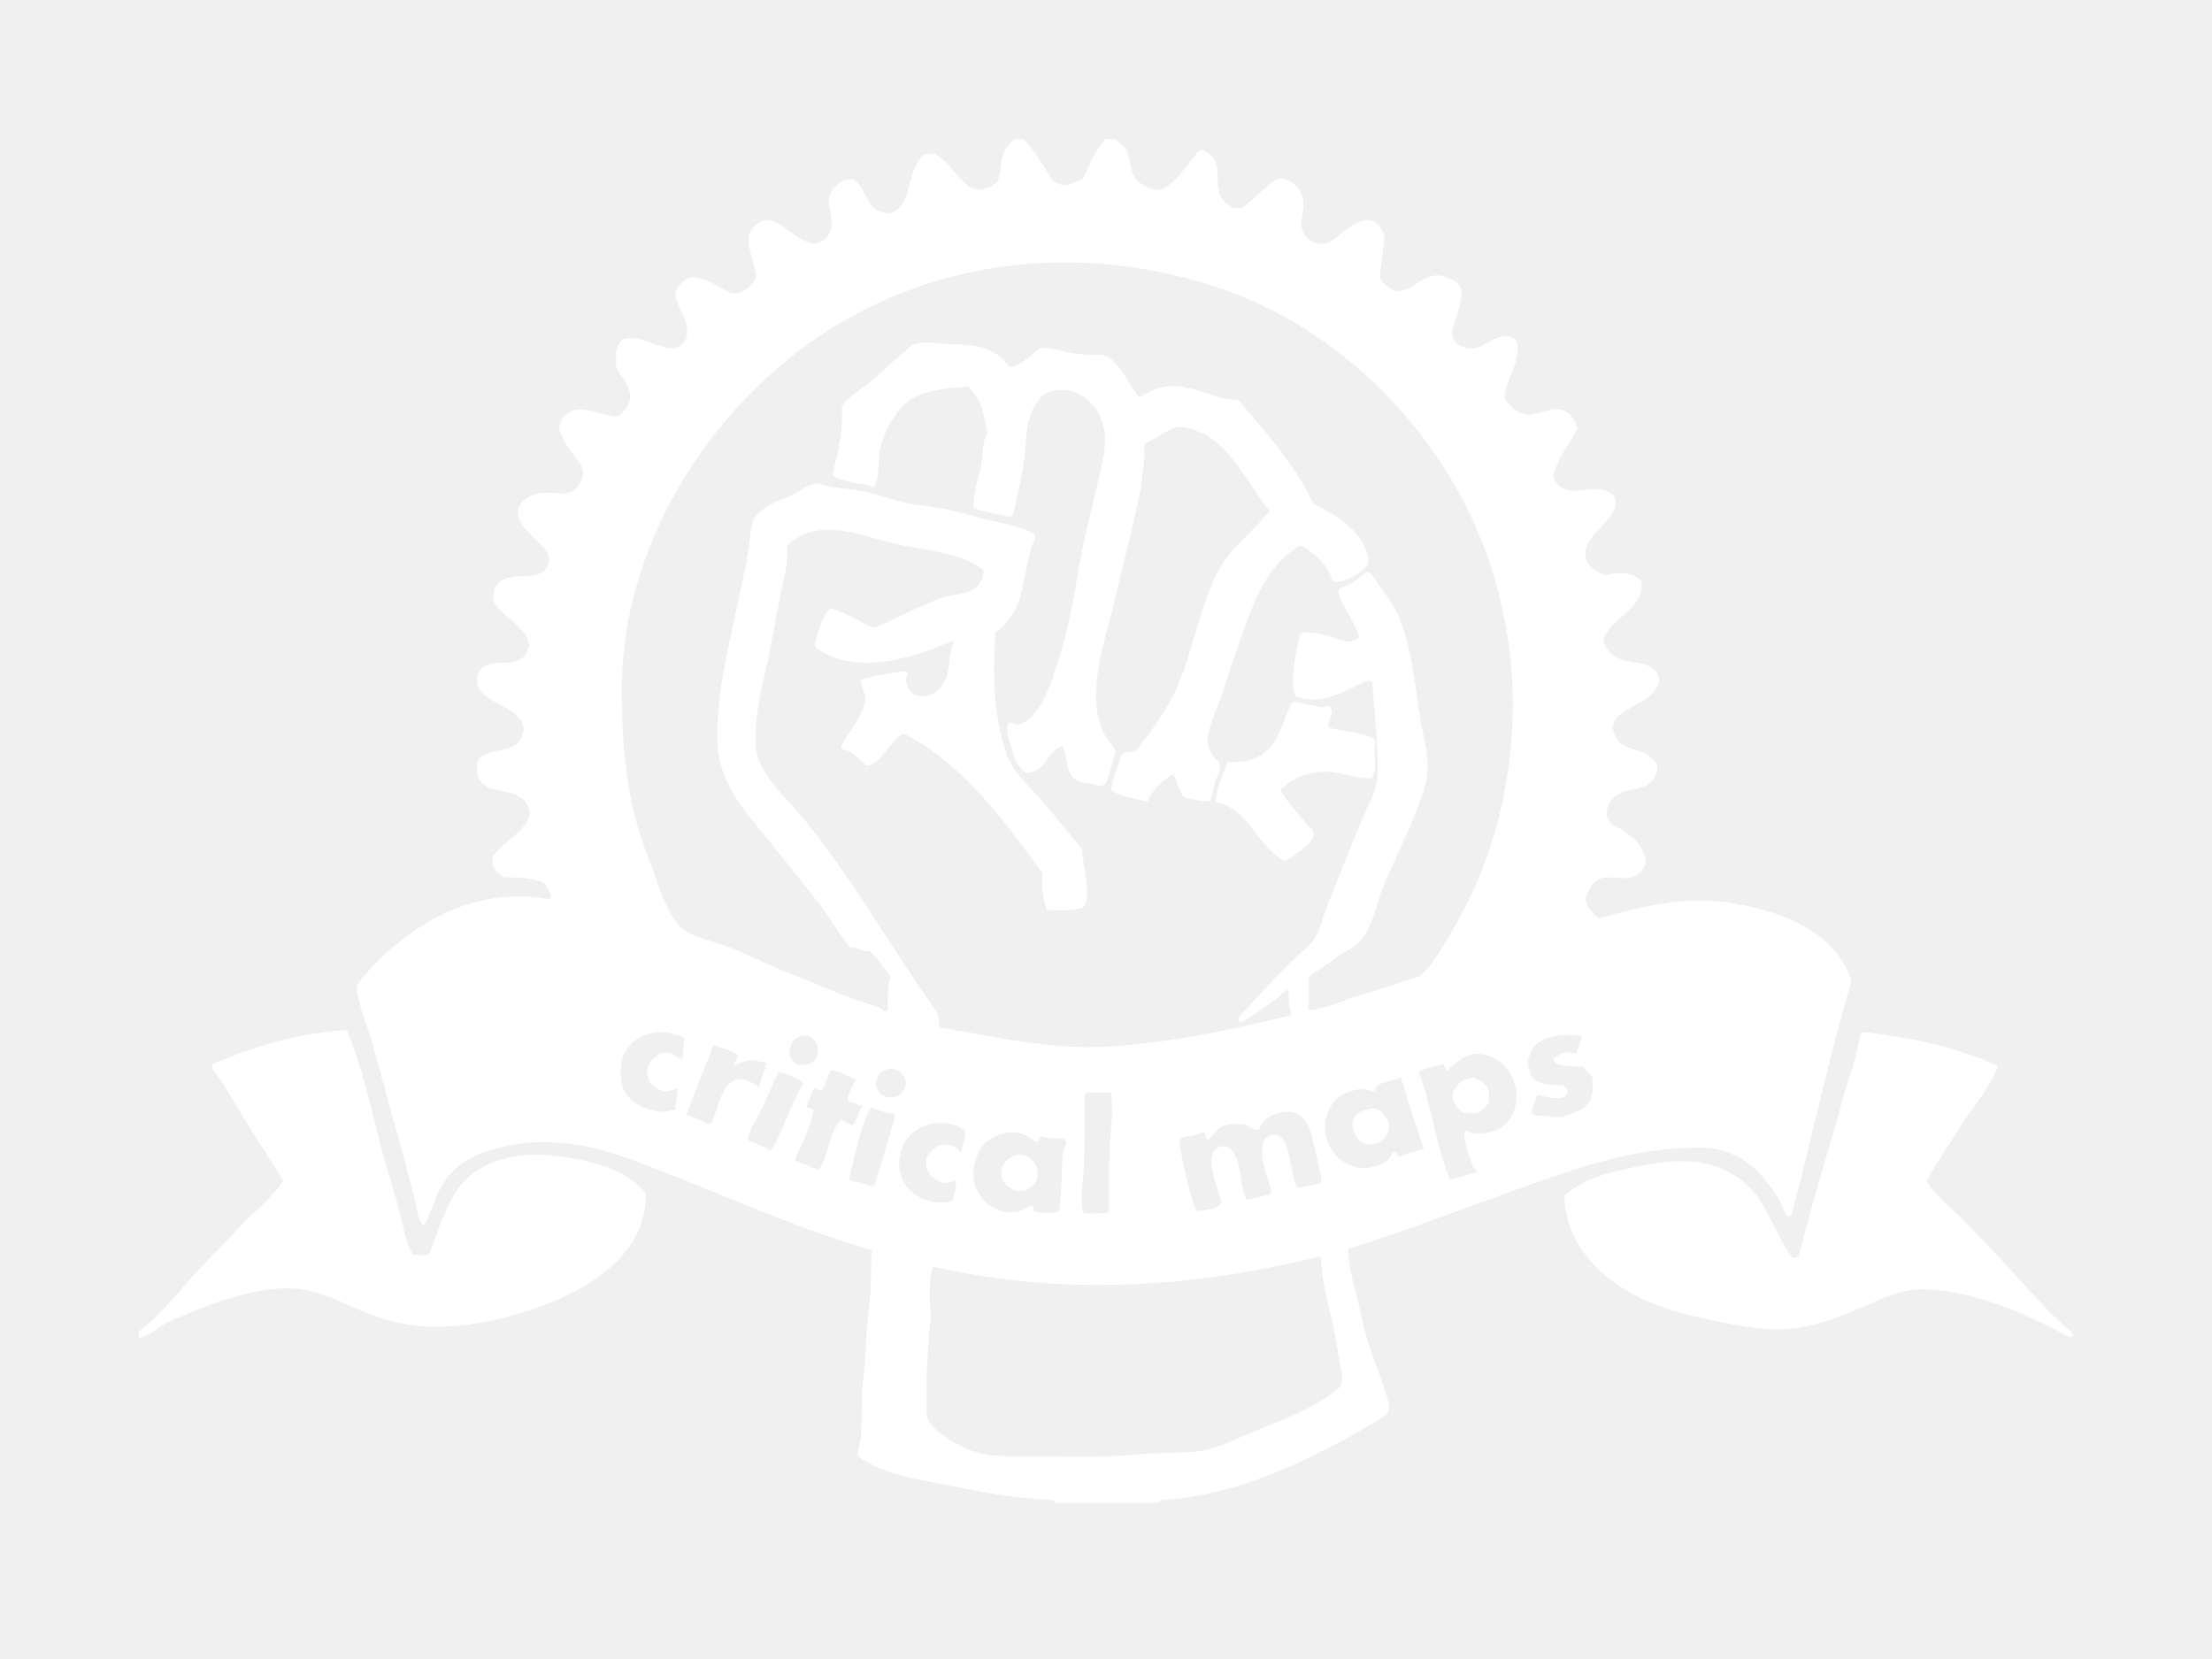
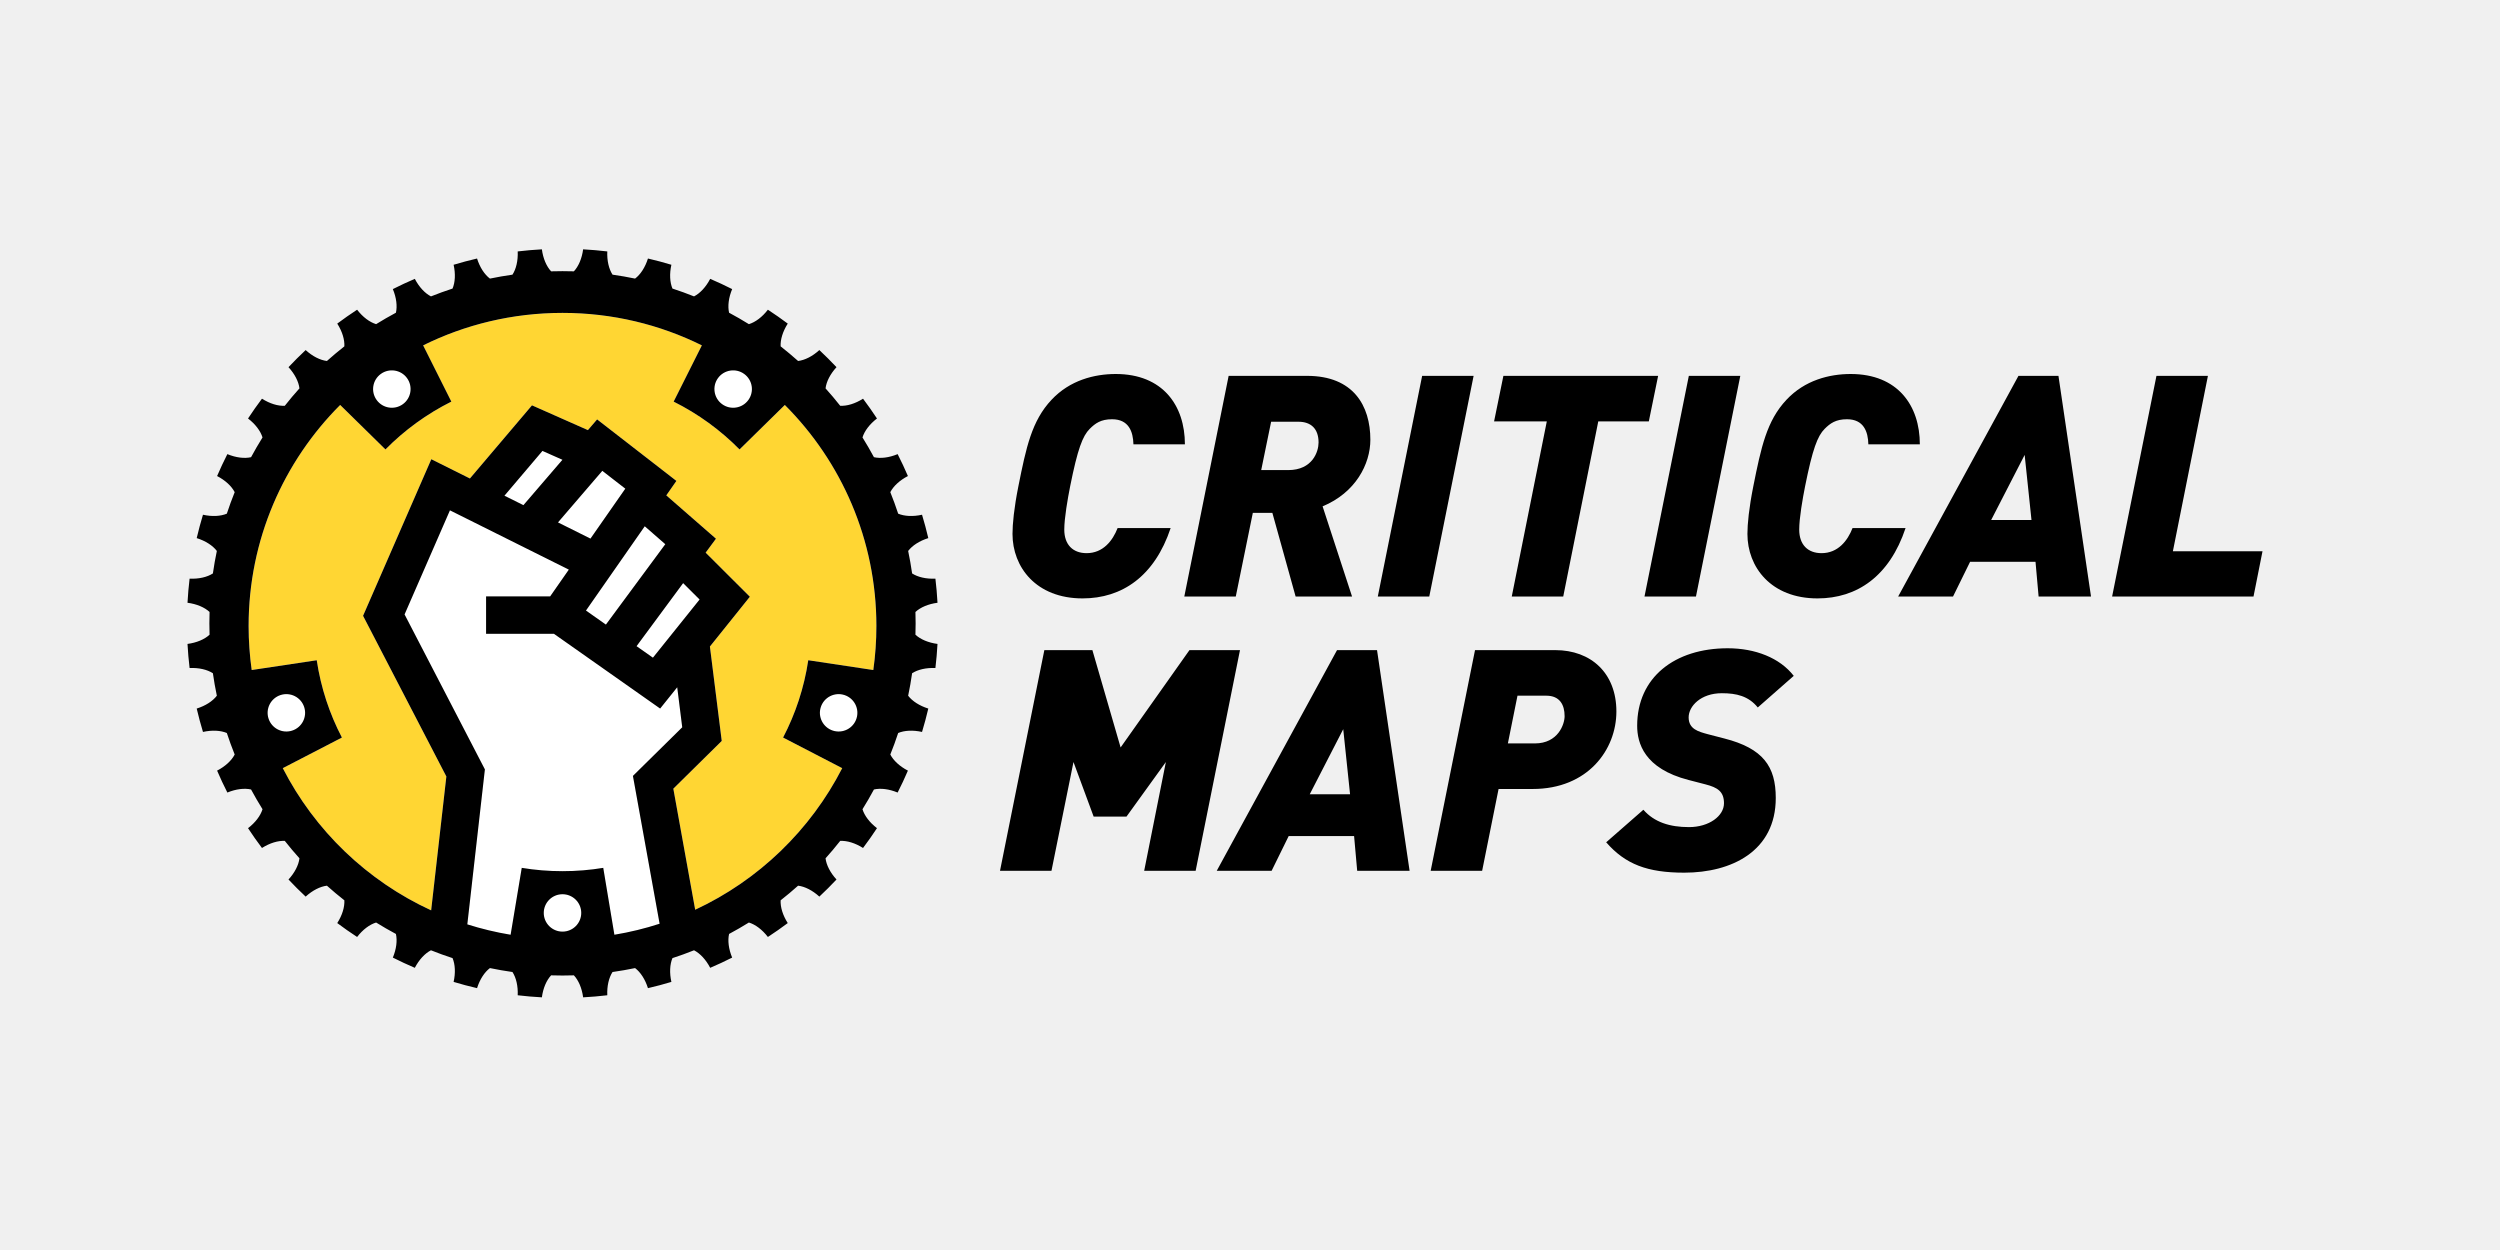
- <svg xmlns="http://www.w3.org/2000/svg" version="1.1" id="Ebene_1" x="0px" y="0px" viewBox="0 0 800 600" enable-background="new 0 0 800 600" xml:space="preserve">
-   <g>
-     <path fill="#FFFFFF" d="M198.5,325.2c0.4-0.1,0.7-0.3,0.9-0.7c-0.8-2.1-1.5-5.1-4-5.8c-4.1-1.2-8.7-1.4-12.9-1.4   c-2.1-0.9-3.3-2.3-4.3-4.3c0-1,0-2.1,0-3.3c3.7-5.7,18.5-12.2,11.5-20.1c-2.9-3.3-8.7-3.2-12.5-4.6c-2.4-0.9-4.9-3.5-4.7-6.3   c0-0.6,0-1.2,0-1.7c-0.8-6.4,12.6-4.5,15.3-8.8c1.6-2.5,2.3-5.6,0.3-8.1c-4-5.1-11.7-5.8-15.1-11.5c-0.7-1.3-0.6-3.9,0-5.2   c2.9-5.8,10.4-2.1,15.1-4.9c1.2-0.7,2.2-1.6,2.6-3.1c0.2-0.7,0.5-1.4,0.7-2.1c-1.2-6.7-7.8-9-11.6-13.8c-3.2-4.2-0.7-9.4,4.3-10.6   c3.7-0.9,7.6,0,11.1-1.4c0.9-0.4,1.8-1.3,2.4-2.2c1.6-2.5,1.1-4.8-0.7-6.9c-3.4-3.9-13.9-11.3-7.7-17.1c4-3.8,8.5-3.2,13.8-2.8   c3.3,0.2,5.4-1.4,6.9-4.1c1.7-3,1-5.2-0.8-7.6c-2.9-3.9-5.5-7.2-7-11.8c0.1-0.6,0.3-1.2,0.5-1.8c0.8-3.1,3.5-5,6.8-5.1   c4.8-0.1,9.1,2.5,14,2.5c0.9-0.8,1.9-1.5,2.7-2.5c1.2-1.5,2-3.2,1.8-5.1c-0.2-3.5-3.5-7.3-5.1-10.2c0-1.2,0.1-2.6,0-4   c-0.2-2.6,0.8-4.5,2.4-6.1c6.2-1.6,10.8,2.3,16.7,3.2c2.6,0.4,5.5-0.8,6.4-4c1.3-5.2-2.7-9.6-4-14.4c-0.2-0.9,0-2.1,0.4-2.8   c1.4-2.6,4.3-5.1,7.8-4.2c3.8,0.9,7.3,3.2,10.7,4.9c2.2,1.2,4.8,0.7,6.8-0.8c1.4-1.1,2.3-2.5,3.4-3.9c0-5.1-3.2-10.4-2.5-15.3   c0.4-2.4,1.9-3.8,3.7-5c7.6-5.1,17.5,15.2,25,4.5c2.5-3.5,0.3-8.1,0.2-11.8c0-3.2,1.4-5.3,4-7c1.5-1,3.1-1.6,5-1.1   c3.8,2.6,4.2,7.5,7.5,10.4c1.4,1.3,2.9,1.4,4.8,1.8c3.9-0.7,5.7-3.5,6.9-7c1.4-4.3,2.4-12.4,6.9-14.6c0.9,0,2.1,0,3.2,0   c8.6,5,11.5,18.8,22.7,10.2c1.5-4,0.8-8.9,3.2-12.5c0.7-1.1,2-2.1,3-3c0.8,0,1.9,0,3.2,0c4.2,4.4,6.8,8.9,9.8,14.1   c1.2,2.1,4.8,3.2,7.3,2.2c1.4-0.6,2.8-1.3,4.2-1.9c2.7-5.1,4.3-10.2,8.4-14.4c1.2,0,2.1,0,3.4,0c0.8,0.7,1.8,1.5,2.8,2.4   c3.2,2.9,1.9,7.9,4.2,11.3c0.6,0.9,1.3,1.8,2.3,2.4c1.7,1.2,3.5,1.9,5.6,2.3c6.9-0.4,11.4-10.7,16.2-14.6c2.1,0.7,3.6,1.7,4.7,3.5   c1.9,3.3,1,6.2,1.4,9.8c0.5,4,2.1,5.5,5.2,7.8c1,0,2.1,0,3.3,0c4.2-2.6,7.5-6.6,11.4-9.6s8.8,1.2,10.4,4.7c1.3,2.7,0.3,6.4-0.1,9.2   c-0.3,2.2,0.2,4.2,1.4,5.9c0.7,0.9,1.9,1.5,2.9,2.3c0.2,0,0.7,0,1,0.2c2.5,0.9,4.5,0,6.4-1.4c2.4-1.8,4.8-3.8,7.4-5.4   c2-1.2,4.2-2.1,6.8-1.1c2,0.7,3,3,4.1,4.7c0,5.5-1.6,10.4-1.5,15.9c1.5,3,5.4,5.7,8.9,4.3c2.6-1,4.7-2.9,7.2-4.1   c2-0.9,4.2-1.6,6.5-0.9c1.4,0.4,2.6,1,3.8,1.5c7.1,2.7-0.9,15.3-0.3,19.9c0.4,3.4,4.5,5,7.6,4.7c2.9-0.3,5.5-2.7,8.2-3.7   c1.7-0.6,3.4-1,5.3-0.4c1.4,0.5,2.3,1.3,2.4,2.6c0.7,7.4-4.2,12.5-4.7,19.5c1.7,2.3,2.9,3.9,5.5,5.2c5.5,2.8,11.2-3.4,16.6-0.4   c1.6,0.9,2.8,2.2,3.6,3.9c0.3,0.7,0.5,1.4,0.7,2.2c-2.9,5.9-7.5,11-8.8,17.5c4.6,10.2,14,0.9,21.3,6.3c1.4,1,1.5,2.8,1.2,4.3   c-1.4,6.2-11.8,11.4-10.8,18c0.2,1.3,0.6,2.4,1.5,3.4c1.4,1.6,3.3,2.5,5.3,3.6c1.5-0.2,3.3-0.6,4.9-0.7c2.2-0.2,5.1-0.1,8.5,2.6   c0.2,2.7,0.1,5.1-1.7,7.6c-3.7,5-9.3,7.6-12,13.5c0.3,2.6,1.7,4.5,3.6,6c4.6,3.7,11.1,1.2,15.4,5.9c0.5,0.6,0.8,1.4,1.1,2.2   c0.9,2.9-3.7,7.2-5.8,8.4c-2.9,1.7-6.2,3.2-8.8,5.4c-1,0.8-1.6,2.4-2.1,3.5c-0.1,1.8,0.6,3.3,1.4,4.8c1.9,3.6,8.1,3.6,11.2,5.8   c1.1,0.8,2.1,1.8,3,2.8c0.8,1,0.5,2.2,0.2,3.4c-0.9,3.7-3.7,5.3-7.1,6c-2,0.4-4,0.7-5.9,1.6c-2.3,1-3.7,2.7-4.6,5   c-0.7,1.7-0.8,3.4,0.4,4.9c0.3,0.4,0.5,0.8,0.7,1.3c4.1,1.8,10,5.8,11.7,10.1c0.7,1.6,1.3,3.4,0.4,5.2c-2.6,5.5-7.8,4.2-12.9,4   c-2.7-0.1-4.8,0.9-6.2,3.1c-0.8,1.3-1.4,2.7-2,4c-1.1,2.4,3.1,6.5,4.7,7.8c16.2-4.8,32.5-8.4,49.3-5.4c15.6,2.8,33.7,9,40.8,24.7   c0.6,1.3,1.4,2.8,0.9,4.5c-8.1,27.1-13.8,55-21.1,82.3c-0.2,0.8-0.5,1.6-1.6,1.8c-1.5-1.6-2.3-4.9-3.6-7c-2.2-3.5-4.7-6.8-7.6-9.7   c-5.5-5.3-12.2-8.2-19.8-8.3c-15.7-0.2-31.1,3-45.9,7.8c-27.6,9-54.4,20.1-82.1,28.8c0,8.2,3.5,17.5,5.1,25.6   c2.1,10.5,6.7,19.7,9.5,29.9c0.7,2.6-0.3,4.4-2.7,5.8c-23.7,14.2-51,27.8-79.1,29.5c-0.6,0-1,0.5-1.5,1c-12.4,0-24.7,0-37.2,0   c-0.5-0.9-1.4-1-2.4-1.1c-12.2-0.5-24.4-2.8-36.4-5.2c-9.5-1.9-23.1-4-31.2-9.6c-1.6-1.1-1.8-1.8-1.3-3.2c1.8-6,1-13.6,1.3-19.8   c0.3-5.6,1.3-11.2,1.4-16.9c0.1-5.9,0.9-11.6,1.5-17.3c0.7-6.1,0.1-12.2,0.8-18.2c-30.1-8.7-58.2-22.3-87.6-33   c-14.2-5.1-28.1-7.9-43.2-5c-7.1,1.4-14.5,3.6-19.9,8.5c-6.4,5.8-7.6,13.1-11.2,20.4c-2.5-0.9-2.8-6.6-3.3-8.6c-1-3.8-2-7.6-3-11.5   c-2.1-8.2-4.5-16.3-6.7-24.4c-2-7.7-4.3-15.3-6.3-23c-0.8-3.2-6.9-17.5-4.6-20.2C146.3,335.1,170.7,320.1,198.5,325.2   C198.4,325.3,197.2,325,198.5,325.2z M493.6,207.2c1.2-0.3,2.1-0.1,2.8,1c3.6,5.6,7.7,9.8,10.1,16.4c2.5,6.6,3.9,13.5,5,20.5   c1,6.6,1.7,13.3,3.1,19.9c1.4,6.9,2.7,13,0.6,19.9c-3.6,11.8-9.7,23.4-14.5,34.7c-2.6,6-4.2,15.1-8.2,20.1c-2.1,2.6-5.6,4.2-8.3,6   c-3.7,2.5-7.3,5.1-10.9,7.6c-0.1,4,0.2,8-0.2,12.1c6.8-0.6,14.1-4.2,20.7-6.1s13.1-4.1,19.6-6.2c4.4-3.4,7.5-9.4,10.4-14.1   c3.2-5.1,5.9-10.4,8.5-15.9c5.6-11.7,9.3-23.9,11.8-36.6c4.8-24.6,3.9-49.8-2.6-74c-13.2-49.3-52.7-92.7-101.6-108.7   c-45.1-14.8-94.1-11.5-135.5,12.7c-45.2,26.5-79,78.1-79.5,131.2c-0.1,15.4,0.7,30.4,4.2,45.5c1.6,7,4,13.8,6.6,20.4   c2.5,6.4,5.3,16.8,10.4,21.6c4.1,3.8,12.2,5.3,17.4,7.3c6.2,2.3,12,5.4,18.1,7.9c6,2.5,12.1,4.8,18.1,7.4c3.4,1.4,6.9,2.7,10.4,4   c2.8,1,8,1.9,10,4.2c0.9-0.3,1.1-0.9,1-1.5c-0.2-3.6,0-7.8,0.9-11.3c-1.1-1.7-5.9-8.3-7.6-9.3c-2.4,0.7-4.2-1.6-6.9-1.2   c-4.5-5.6-8-11.9-12.5-17.5c-5.2-6.5-10.3-13-15.5-19.4c-10-12.3-20.2-22.8-20.1-39.4c0-13.1,2.5-25.7,5.3-38.5   c1.6-7.3,3.2-14.6,4.7-21.9c0.7-3.1,1.1-6.2,1.6-9.4c0.4-2.8,0.5-7.7,2.2-9.8c3.1-3.8,7.6-5.4,11.9-7.1c2.6-1.1,8.8-5.8,11.2-4.8   c5.1,2,12,1.7,17.4,3.1c6.6,1.7,12.7,4.1,19.5,4.8c7.8,0.8,15.6,2.9,23.1,5c2.8,0.7,19.5,3.6,18,7c-5.4,12.4-2.1,25.2-14.3,33.9   c-1.1,15.2-0.8,29.6,4.1,44.2c2.1,6.3,8,11.2,12.4,16.3c5,5.8,9.7,11.8,14.8,17.7c-0.2,3.7,4.1,19.4,0.1,21.5   c-4.3,0.9-8.5,1-12.8,0.6c-1.6-4.4-1.9-9-1.6-13.3c-14.2-19.2-27.6-38.1-49-49.9c-4.2-2.3-8.7,11.3-14.6,11c-2-1.6-5.6-5.8-8.5-5.6   c-0.7-1.1-0.8-1.2-0.4-1.9c2.1-4.1,5.4-7.7,7.2-11.9c0.9-2,1.6-4.1,1-6.3c-0.5-1.8-1.1-3.4-1.4-5.2c4.9-1.8,9.9-2.1,15-3.1   c0.7-0.1,1.4-0.1,1.8,0.4c0.6,1.3-0.6,1.8-0.7,2.7c0.2,0.7,0.6,1.3,0.7,2c1.1,4.4,7.1,4.9,10.3,2.4c6.4-5.2,3.7-11.8,6.6-18.4   c-3.4,0.7-6.5,2.5-9.8,3.6c-4.3,1.5-9,2.7-13.5,3.5c-9.5,1.6-18.6,0.8-26.7-4.7c0-0.3-0.3-0.7-0.2-1.1c0.3-3,3-12.3,6-13.2   c2.9,1,5.8,2.4,8.6,3.7c1.7,0.8,5.6,3.9,7.6,3c5.9-2.4,11.5-5.4,17.3-7.9c2.5-1.1,4.9-2.3,7.6-3c3.2-0.9,6.9-0.7,9.7-2.5   c1-0.6,2.1-1.3,2.6-2.2c0.9-1.4,1.5-2.9,1.5-4.9c-7.1-6-20.6-7.3-29.5-9c-11.4-2.2-26.8-9.7-37.8-2.7c-1.5,0.9-3,1.9-3.9,3.6   c0.8,5.1-1.1,11.5-2.1,16.5c-1.2,6.2-2.4,12.4-3.6,18.6c-2.2,12.1-6.1,23.8-5.5,36.2c0.5,9.2,8.5,16.6,14.2,23.1   c6.5,7.3,12.2,15.2,17.8,23.2c11.4,16.4,21.6,33.6,33.2,49.9c1.4,2.1,0.9,3.7,1.2,6c20.6,3.3,40.7,8.3,61.8,6.9   c22.2-1.6,43.6-5.9,65.3-11.3c0.2-0.7,0-1.4-0.4-2c-0.1-1.8-0.3-3.7-0.3-5.5c0-0.7,0.1-1.4-0.8-1.8c-4.2,4.5-10.4,7.7-15.3,11.4   c-0.5,0.4-1,0.7-1.6,0.3c-0.7-0.3-0.7-0.9-0.5-1.5c8-8.7,15.5-17.4,24.5-25.2c4.2-3.6,5.1-8.2,6.9-13.3c2.1-6,4.7-11.8,7-17.7   c2.1-5.4,4.3-10.8,6.6-16.1c2.1-5,5.2-10.4,5.3-15.9c0.3-11.1-1.1-22.2-1.9-33.2c-0.7-0.3-1.1-0.5-1.5-0.7   c-6.6,2.8-13.2,7.4-20.7,7c-1.9-0.1-3.8-0.3-5.5-1.2c-2.5-5.5,0.5-16.3,1.3-22.2c0.6-0.3,1.2-0.8,1.7-0.9c4.1,0,7,0.7,10.8,2   c2.8,0.9,6.8,2.7,9.1-0.3c-1.4-5.3-5-9.6-7-14.5c-0.4-1-0.6-1.9-0.2-3C488.1,211.6,491.1,209.7,493.6,207.2   C494.8,206.9,491.1,209.7,493.6,207.2z M336.6,476.8l-0.1,0.1c-1.1,11.3-1.7,23.4-1.4,34.7c0.1,4.5,8.6,9.3,11.9,11.1   c6.6,3.7,13.2,4,20.5,4c14.6-0.1,29.7,0.7,44.2-0.7c6.5-0.6,13.2-0.5,19.8-0.9c6.6-0.5,11.8-3,17.8-5.6c11.7-5.1,25.1-9.2,35-17.6   c0.8-0.7,1.1-3.1,1.2-3.8c-1.4-7.1-2.2-14.3-4-21.5s-3.3-14.1-3.8-21.5c0-0.3-0.4-0.6-0.5-0.7c-46.2,11.5-93.1,14.3-139.7,3.7   C335.5,463.4,336.4,471.2,336.6,476.8C336.6,476.8,336.5,474.8,336.6,476.8z M478.1,427.2c-1.4-6.4-2.6-13-4.6-19.2   c-0.7-2.1-2.1-3.8-4-4.9c-2.6-1.6-5.5-1.1-8.2-0.2c-2.7,1-5.2,2.7-5.9,5.8c-2.6,0.2-3.6-2-6.1-2.1c-2.8-0.1-5.7-0.3-8.3,1.4   c-1.4,0.9-2.9,4-4.4,4.2c-1.4-0.5,0.1-2.7-1.9-2.8c-2.3,1.7-5.4,1.3-7.9,2.3c-1.1,2.1,4.8,26,6.2,26.4c2.1-0.5,9.3-0.7,8.6-3.9   c-0.9-3.7-5.4-14.3-2.6-17.7c0.7-0.8,1.5-1.4,2.1-1.9c3,0,3.4,0,4.8,2c3.5,4.9,2.1,12.1,5,17.3c2.6-0.6,4.8-1.2,7.2-1.6   c0.8-0.1,1.4-0.5,1.8-1.4c-1.1-4.1-6.3-16.7-1.5-19.6c0.5-0.3,1-0.6,1.5-0.9c0.6,0,1.2,0,1.7,0c2.4,1,3.5,2.9,4,5.1   c1.2,4.6,1.9,9.4,3.3,14c2.7-0.1,5.2-0.8,7.8-1.4C477.2,428,477.6,427.5,478.1,427.2C477.4,424.2,477.6,427.5,478.1,427.2z    M532.3,410c3.2,0,5.6,0.1,8.6-1.2c1.7-0.7,3.3-1.7,4.4-3.2c1-1.3,1.9-2.7,2.4-4.2c1.7-5.5,0.5-11.2-3.3-15.6   c-1.8-2.1-4.1-3.3-6.5-4.1c-6.6-2.1-10.4,1.8-14.8,5.6c-0.4-1-0.7-1.7-1.1-2.5c-2.7,1-6.6,1.3-8.9,2.9c4.9,12.5,6,26.7,11.4,39   c3-1.2,6.2-1.6,9.7-2.9c-2.1-1.4-5.6-13.2-4.3-14.7C530.6,408.3,531.8,409.6,532.3,410C533.5,410,532,409.7,532.3,410z    M492.6,393.7c-3.1,0.7-5.4,1-8.1,2.8c-1.2,0.8-2.2,2-3,3.3c-2.6,4-2.9,9.1-1.2,13.6c0.7,1.9,1.9,3.4,3.1,4.8   c1,1.2,2.6,2.1,4.1,2.8c1.9,1,4,1.5,6.2,1.5c1.3,0,2.5-0.4,3.7-0.7c2.8-0.7,5.1-2,6.2-5c0.5,0,1,0,1.4,0.1c0.3,0.6,0.6,1,0.9,1.4   c3-1,6-1.9,9-2.8c-2.8-8.7-5.6-17.1-8.3-25.8c-2.8,0.9-5.5,1.7-8.3,2.6c-0.4,0.7-0.8,1.5-1.3,2.4   C495.6,394.4,494.1,394,492.6,393.7C491.9,393.8,494.1,394,492.6,393.7z M383.1,438.2c0.5-4.1,0.6-8,0.9-12.1   c0.2-3.5-0.2-9.4,1.6-12.5c-0.2-0.7-0.4-1.4-0.7-1.9c-1.8,0.2-6.4,0-8-0.7c-1.2,0.1-1,1.3-1.6,2.1c-2-0.6-3.3-2.2-5.4-2.9   c-3.2-1.1-6.4-0.9-9.6,0.6c-2.5,1.2-4.8,2.6-6,5.1c-2.2,4.6-3.5,9.7-0.9,14.5c1.1,2.1,2.2,4.1,4.3,5.5c3,1.9,6.7,3,10.2,2.4   c1.9-0.3,3.2-1.8,5-2.3c0.3,0.2,0.6,0.4,0.9,0.5c0,0.6,0,1.1,0,1.6C376.5,438.8,380.6,438.9,383.1,438.2   C383.3,437,382.9,438.3,383.1,438.2z M552.2,384.4c0.7,2,1.4,4,2,5.5c3.6,2.8,7.4,2.5,11.1,2.5c0.6,0.5,1.1,0.9,1.6,1.4   c0.2,1.9-0.5,2.9-2.3,3.2c-3.2,0.5-5.2-0.2-8.2-1.1c-0.2,0.2-0.4,0.3-0.5,0.4c-0.7,2-1.8,4.2-1.8,6.2c0.4,0.8,1.3,1,2,1   c3.4-0.1,7.1,1.3,10.4,0c3-1.1,6.2-2.1,8.3-5c1.7-2.5,1.1-6.3,1.1-9.2c-1.1-1.1-2.3-2.3-3.6-3.6c-2,0.1-10.3,0.3-10.5-2.6   c1.5-1,3-2.7,4.9-2.5c1,0.1,2,0.3,3.2,0.5c1.1-1.8,1.4-4,2.4-6.2c-5.4-1.2-16.3-0.8-18.6,5.6C553.2,381.8,552.7,383,552.2,384.4   C552.9,386.3,552.7,383,552.2,384.4z M401.7,394.9c-2.6,0.4-5.2,0.3-7.7,0.1c-1.2-0.1-1.8,0.7-1.7,1.9c0.2,7.3-0.2,14.6-0.2,22   c0,6.3-1.6,13.2-0.4,19.6c2.2,0.8,5.8,0.2,8.2,0.2c0.9,0,1.2-0.5,1.2-1.5c0-6.9-0.1-14,0.2-21C401.5,409.3,402.9,401.7,401.7,394.9   C399,395.3,401.7,395.2,401.7,394.9z M297.2,394.5c-1-0.4-1.9-0.7-2.8-1.1c-1,2.4-1.8,4.6-2.8,7c0.8,0.3,1.7,0.6,2.7,0.9   c-1,6.3-4.5,12.5-6.9,18.4c2.9,1.1,5.6,2.2,8.6,3.4c4-5.1,3.5-13.5,8.2-18.1c1.5,0.7,2.8,1.4,4.1,2.1c1.7-2.1,2.1-4.7,3.5-7   c-1.8-0.7-3.4-1.3-5.2-2c0-2.5,2-5.5,2.9-7.8c-2.3-0.8-6.3-3.3-8.9-3.2C299.1,389.2,298.7,392,297.2,394.5   C296.2,394.1,298.7,392,297.2,394.5z M349.3,408.9c-1.4-0.7-2.8-1.7-4.3-2.1c-3.1-0.8-6.3-0.8-9.5,0c-2.5,0.6-4.7,2-6.4,3.8   c-1.9,2-3.1,4.4-3.6,7.2c-0.6,2.9-0.4,5.8,0.8,8.5c1.5,3.4,4.1,6,7.7,7.4c2.9,1.1,5.8,1.5,8.9,1.1c0.9-0.1,1.6-0.6,1.9-1.1   c0.1-1.7,1.4-5.3,0.9-6.9c-4.7,3-12.3-1.3-10.5-8.1c2.7-4.7,6.1-5.8,10.5-3.8c0.7,0.5,0.9,1.4,1.9,1.7   C348.3,414.1,349,411.6,349.3,408.9C347.9,408.2,349.2,409.9,349.3,408.9z M245.3,393.5c-2.5,0.9-4.5,1.9-7,0.5   c-1.8-1-3.9-2.2-3.9-4.8c-0.8-1.1-0.3-2.1,0-3.2c0.6-2.3,2.2-3.6,4-4.7c3-1.9,5.9,0.6,8.4,2c0.2-2.7,0.5-5.2,0.7-7.9   c-5.1-2.5-10.8-3-16-0.3c-3,1.5-5,4.2-6.3,7.3c-1,2.3-0.8,8.3-0.1,10.5c0.9,2.8,2.8,4.9,5.3,6.4c2.1,1.3,4.4,2,6.9,2.6   c2.4,0.5,4.4-0.2,6.8-0.4C244.4,398.8,244.8,396.2,245.3,393.5C244.8,393.7,244.8,396.2,245.3,393.5z M277.8,385   c-1.3-1-2.9-1-4.2-1.4c-2.9-0.7-5.5,0.6-8.2,1.9c0.5-1.4,1-2.6,1.5-4c-2.4-1.6-5.3-2.1-7.9-3.4c-0.3-0.1-0.7,0-1,0   c-3.3,8.4-6.6,16.7-9.8,25c2.3,0.9,4.9,1.7,7.1,3c0.7,0.4,1.3,0.5,2,0c2.4-4.4,3.5-15.6,10.3-15.8c2.7,0,4.7,1.4,6.8,2.9   C275.4,390.4,276,387.6,277.8,385C276.5,384,276,387.6,277.8,385z M278.5,416.7c4.9-7.8,7.3-17.1,12.1-25c-2.2-1.7-6.2-3.5-9-4   c-2.2,4.3-3.9,8.8-6,13.2c-0.8,1.8-6,9.6-4.8,11.6c2,0.8,4.1,1.7,6.5,2.7C277.5,415.4,277.9,415.9,278.5,416.7   C279.2,415.6,277.9,415.9,278.5,416.7z M316,429.3c2.7-8,5.1-16.2,7.3-24.3c0.2-0.7,0.7-1.6-0.3-2.3c-2.8,0.1-5.2-1.4-8.1-2.1   c-4.1,7.4-5.5,17.6-7.9,25.7c0.6,0.4,1,0.7,1.5,1C311,427.3,313.6,428.6,316,429.3C316.4,428,314.1,428.7,316,429.3z M288.9,374.6   c-5.6,3.5-4,12.7,3.5,10.2c4.5-1.5,4.3-6.6,1.3-9.4C292.4,374.2,290.7,374.5,288.9,374.6C284.5,377.3,290.7,374.5,288.9,374.6z    M318.2,387.9c-1.4,2.4-2.1,4.6-0.3,7c1.8,2.5,4.3,2,6.7,1.7c1.4-1.1,2.6-2.3,3-4.1c0.4-1.7-1-4.5-2.7-5.2   c-1.2-0.6-2.4-1.3-3.8-0.7C320,386.9,319,387.5,318.2,387.9C316.7,390.3,319,387.5,318.2,387.9z" />
-     <path fill="#FFFFFF" d="M102.5,426.9c-4.5-7-9-14-13.4-21c-3.8-6-7.2-12.9-11.7-18.4c-0.7-0.9-1.1-1.8-0.3-2.7   c14.9-6.5,32-11.4,48.3-12.3c5.9,13.7,8.9,29.5,12.8,43.8c1.7,6.2,3.6,12.3,5.4,18.5c0.7,2.3,4.1,19,6.2,19c1.8,0,3.6,0.3,5.3-0.1   c3.4-8.2,5.9-17.7,11.4-24.9c7.2-9.3,21.2-12.1,32.3-11s27.5,4.2,34.7,13.7c0.7,19.3-16.1,31.8-32,38.6c-16,6.9-36.9,11.7-54.2,8.9   c-8.9-1.4-17.1-5.1-25.2-8.7c-9-4-16-5.2-25.7-3.8c-8.3,1.3-16.7,3.7-24.5,7c-3.6,1.5-7.4,2.8-10.9,4.6c-3.3,1.6-7.4,5.2-10.8,5.9   c0-0.9,0-1.8,0-2.5c9.3-6.9,16.6-17.3,24.7-25.5c4.6-4.6,9-9.3,13.4-13.9C92.6,437.7,99.3,432.3,102.5,426.9   C100.6,424,102.3,427.2,102.5,426.9z" />
-     <path fill="#FFFFFF" d="M648.4,455.1c0.8-0.2,1.4-0.4,2.1-0.7c3.4-13,6.9-25.9,10.8-38.7c2-6.4,3.7-13,5.5-19.5   c1.9-6.7,4.8-13.8,5.7-20.8c0.1-1.1,0.7-2.2,2.1-2.1c16.5,2,32.8,5.2,47.9,12.2c-2.1,6.9-8.4,14-12.3,20.1   c-4.4,7.1-9.5,14.2-13.4,21.6c2.8,5,8.8,9.6,12.8,13.6c4.7,4.8,9.3,9.6,13.9,14.5c8.5,9,16.8,19.3,26.4,27c-0.2,1-0.2,1-1.2,1.4   c-16-8.5-34-16.8-52.5-17.4c-7.9-0.3-13.8,2.6-20.9,5.7c-8.1,3.5-16.2,6.8-24.9,8.2c-9.8,1.6-19.9-0.4-29.6-2.4   c-7.7-1.6-15.1-3.2-22.4-6.1c-16.9-6.7-32.2-19.9-32.6-39.2c5.8-5.3,12.8-7.6,20.4-9.3c9.2-2.1,18.8-4.2,28.4-2.8   c8.3,1.3,15.8,5.5,20.8,12.1C640.6,439.7,643.2,448.3,648.4,455.1C649.2,454.9,647.8,454.4,648.4,455.1z" />
-     <path fill="#FFFFFF" d="M398.8,128.3c5.6,1.3,9.6,11.3,13.2,15.4c1.4-0.7,2.7-1.5,4.1-2.2c3.2-1.6,6.7-2.1,10.1-1.8   c7.1,0.6,14.7,5.1,21.6,4.9c10,12,20.5,23.2,27.1,37.4c8.5,4.5,17.9,9.7,20.1,20c1,4.3-12.1,10.9-13.3,7.4   c-1.8-5.3-5.6-8.8-10.3-11.6c-0.7-0.5-1.5-0.4-2.1,0c-12.2,8-16.1,20.8-20.8,33.8c-2.2,6.2-4.3,12.5-6.3,18.9   c-1.3,4.2-7.1,15.6-5,19.9c0.5,1,0.8,2,1.4,2.9c0.6,1,1.3,1.6,2.1,2.1c0.7,1.8,0.8,3.5-0.2,5c-1.6,2.7-1.6,6.6-3.1,9.4   c-2.6,0-6.7-0.7-9.1-1.4c-1.9-2.6-2.7-5.6-3.9-8.5c-3.4,1.9-8,6-9.3,9.8c-0.4,0-0.8,0.2-1.2,0.1c-3.9-1.3-8.2-1.5-11.7-3.8   c-0.9-2.9,2.2-8.5,2.8-11.3c0.7-4,4.6-1.4,6.6-4.1c4.6-6,9.3-12.4,12.7-19.1c4-8,6.2-16.5,8.8-25c2.5-8.2,5.1-17.3,10.2-24.3   c4.7-6.4,11-11.3,15.9-17.4c-9-11-15.5-27.7-31-30.3c-5-0.8-9.1,4.1-13.6,5.5c-0.3,0.4-0.6,1-0.9,1.4c0.7,3.7-0.4,8.5-0.8,12.4   c-0.3,3.9-1.4,7.8-2.2,11.6c-2.1,9.8-4.8,19.4-6.9,29.2c-3.5,15.9-14.2,41.8-0.9,55.8c0.7,0.7,0.6,1.6,0.3,2.5   c-0.9,3-1.8,6.1-2.7,9.1c-0.5,1.8-2.1,2.6-3.9,2c-2.4-0.8-5.1-0.4-7.4-1.9c-3.9-2.4-3-8.9-5-12.4c-5.7,2.1-5.8,9.5-13,9.9   c-2.2-1.5-3.6-3.5-4.4-6s-3.6-9.8-2-12.1c1.2-0.5,1.9,0.5,2.9,0.7c8.8-1.5,12.9-16.8,15.2-23.8c3.4-10.4,5.3-21.1,7.1-31.9   c1.9-11.7,5-22.8,7.6-34.3c2.1-9,4.3-18.2-2.7-26.1c-2.1-2.3-4.6-3.9-7.6-4.7c-3.4-0.8-8.4-0.5-10.8,2.3c-5.3,6-5.1,12.5-5.8,20   c-0.7,7.2-2.7,14.8-4.2,22c-0.1,0.5-0.7,0.9-0.9,1.3c-4.4-0.9-8.4-1.8-12.7-2.8c-0.1-0.1-0.5-0.5-0.8-0.8c0-4.6,1.2-9.2,2.4-13.7   c1-3.9,0.6-10,2.6-13.2c-1.3-6.6-1.8-11.8-7.1-16.7c-8.6,0.8-18.5,1-24.6,8.2c-3.5,4.2-5.9,9.2-7.1,14.5   c-0.6,2.5-0.4,12.4-2.2,13.3c-1,0.6-1.8-0.1-2.7-0.6c-3.7-0.1-7.2-1.3-10.7-2.2c-1.7-1.3-1.6-1.3-1.1-3.6   c1.7-6.8,3.5-15.2,2.8-22.2c2.3-3.9,8.5-7.3,11.8-10.3c4.3-3.9,8.7-7.9,13.1-11.7c2.7-2.3,11.2-0.8,14.5-0.7   c5,0.1,10.6,0.2,15.2,2.7c2.3,1.2,4,2.9,5.5,4.9c1.8,2.4,8.9-3.8,10.4-5.3c2.6-2.5,9.3,0.5,12.5,0.9   C391.1,128.2,394.9,128.5,398.8,128.3C400.9,128.8,397.8,128.3,398.8,128.3z" />
-     <path fill="#FFFFFF" d="M443.9,275.7c4.8-0.2,7.8,0,12.1-2.6c7-4.2,7.8-13.1,11.6-19.4c3.6,0.7,7.1,1.4,10.5,2.1   c0.7-0.2,1.4-0.5,2.3-0.8c0.4,0.5,0.7,1,1.2,1.6c0.7,2.6-1.8,4.3-1.1,6.7c5,0.9,10.3,1.5,15.2,3.2c1.2,0.4,2.1,1.5,1.7,2.9   c-0.9,3.7,1.1,8.4-1.2,12c-5.2,0.6-11.3-2.3-16.7-2.3c-6.1,0-11.8,1.9-16.1,6.4c-0.1,0.1-0.1,0.3-0.3,0.5c3.4,5.1,7.3,9.4,11.3,14   c3.5,4-7.3,9.7-9.7,11.5c-10.4-5.7-12.6-18.6-25-21.5C439.8,285.5,442.3,279.9,443.9,275.7C444.7,275.7,443.3,277.3,443.9,275.7z" />
-     <path fill="#FFFFFF" d="M532.7,389.7c2.2,0.9,4.3,1.8,5.4,4c0.8,1.6,0.2,3.3,0.4,4.8c-1,1.9-2.4,3.1-4.4,4.1c-1.3,0-2.9,0-4.3,0   c-0.7-0.4-1.3-0.6-1.7-1c-2.1-2-3.9-5.5-1.7-8.2c1.2-1.5,2.5-2.9,4.6-3.3C531.5,390,532.1,389.9,532.7,389.7   C535,390.7,532.1,389.9,532.7,389.7z" />
-     <path fill="#FFFFFF" d="M502.1,407.5c0.5,1.4-0.4,2.5-1,3.5c-1.5,2.4-6.7,4.4-9.7,1.2c-2.7-2.9-3.6-8.2,0.9-10.1   c3.2-1.4,5.9-2.1,8.3,1.2C501.5,404.5,502.5,405.8,502.1,407.5C502.6,409,502.5,405.8,502.1,407.5z" />
-     <path fill="#FFFFFF" d="M366.9,430.6c-0.9-0.6-2-1.2-2.8-1.9c-3.5-3.2-2-8.2,1.3-10c0.7-0.4,1.3-0.7,2.1-1.1   c5.3-0.8,9.4,4.8,7.2,9.5c-0.8,1.7-2.4,2.6-3.9,3.5C369.4,430.6,368.2,430.6,366.9,430.6C365.9,429.9,368.2,430.6,366.9,430.6z" />
+ <svg xmlns="http://www.w3.org/2000/svg" width="160px" height="80px" viewBox="0 0 160 80" version="1.1">
+   <g id="Page-1" stroke="none" stroke-width="1" fill="none" fill-rule="evenodd">
+     <g id="app-1440">
+       <g id="Header">
+         <g id="Logo">
+           <path d="M79.359,41.608 L76.521,55.732 L73.227,55.732 L74.616,48.769 L72.096,52.261 L69.993,52.261 L68.703,48.769 L67.294,55.732 L64,55.732 L66.838,41.608 L69.913,41.608 L71.719,47.837 L76.125,41.608 L79.359,41.608 Z M90.214,55.732 L86.86,55.732 L86.662,53.51 L82.475,53.51 L81.383,55.732 L77.871,55.732 L85.57,41.608 L88.13,41.608 L90.214,55.732 Z M86.404,50.832 L85.967,46.667 L83.824,50.832 L86.404,50.832 Z M103.449,45.536 C103.449,47.976 101.624,50.495 98.092,50.495 L95.909,50.495 L94.857,55.732 L91.563,55.732 L94.401,41.608 L99.54,41.608 C101.822,41.608 103.449,43.076 103.449,45.536 Z M100.135,45.834 C100.135,45.1 99.818,44.524 98.965,44.524 L97.119,44.524 L96.504,47.579 L98.23,47.579 C99.719,47.579 100.135,46.349 100.135,45.834 Z M114.8,43.255 L112.498,45.278 C111.903,44.544 111.129,44.366 110.196,44.366 C108.847,44.366 108.073,45.199 108.073,45.913 C108.073,46.667 108.708,46.825 109.283,46.984 L110.355,47.262 C112.835,47.897 113.649,49.047 113.649,51.07 C113.649,54.482 110.811,55.851 107.795,55.851 C105.434,55.851 104.025,55.315 102.795,53.907 L105.176,51.824 C105.87,52.618 106.862,52.935 108.093,52.935 C109.383,52.935 110.335,52.221 110.335,51.408 C110.335,50.654 109.918,50.396 109.145,50.198 L108.073,49.92 C105.215,49.186 104.779,47.54 104.779,46.449 C104.779,43.354 107.18,41.489 110.573,41.489 C112.339,41.489 113.907,42.104 114.8,43.255 Z" id="Maps" fill="#000000" />
+           <path d="M75.834,28.439 L72.54,28.439 C72.52,27.626 72.242,26.832 71.171,26.832 C70.456,26.832 70.099,27.09 69.742,27.447 C69.285,27.903 68.968,28.737 68.491,31.117 C68.333,31.91 68.114,33.16 68.114,33.894 C68.114,34.866 68.67,35.402 69.543,35.402 C70.595,35.402 71.21,34.608 71.528,33.795 L74.922,33.795 C73.89,36.889 71.806,38.298 69.285,38.298 C66.308,38.298 64.8,36.294 64.8,34.172 C64.8,33.537 64.899,32.506 65.177,31.117 C65.673,28.637 66.03,26.931 67.301,25.583 C68.472,24.333 70.039,23.936 71.409,23.936 C74.425,23.936 75.834,25.96 75.834,28.439 Z M87.703,28.142 C87.703,29.709 86.75,31.534 84.646,32.406 L86.532,38.179 L82.92,38.179 L81.431,32.823 L80.181,32.823 L79.089,38.179 L75.795,38.179 L78.633,24.055 L83.654,24.055 C86.611,24.055 87.703,25.96 87.703,28.142 Z M84.388,28.32 C84.388,27.447 83.912,26.991 83.098,26.991 L81.352,26.991 L80.717,30.086 L82.443,30.086 C84.011,30.086 84.388,28.895 84.388,28.32 Z M94.311,24.055 L91.017,24.055 L88.179,38.179 L91.473,38.179 L94.311,24.055 Z M106.12,24.055 L105.524,26.971 L102.289,26.971 L100.047,38.179 L96.752,38.179 L98.995,26.971 L95.621,26.971 L96.217,24.055 L106.12,24.055 Z M111.379,24.055 L108.541,38.179 L105.247,38.179 L108.085,24.055 L111.379,24.055 Z M122.87,28.439 L119.575,28.439 C119.556,27.626 119.278,26.832 118.206,26.832 C117.492,26.832 117.134,27.09 116.777,27.447 C116.321,27.903 116.003,28.737 115.527,31.117 C115.368,31.91 115.15,33.16 115.15,33.894 C115.15,34.866 115.705,35.402 116.579,35.402 C117.631,35.402 118.246,34.608 118.563,33.795 L121.957,33.795 C120.925,36.889 118.841,38.298 116.321,38.298 C113.344,38.298 111.835,36.294 111.835,34.172 C111.835,33.537 111.935,32.506 112.213,31.117 C112.709,28.637 113.066,26.931 114.336,25.583 C115.507,24.333 117.075,23.936 118.444,23.936 C121.461,23.936 122.87,25.96 122.87,28.439 Z M133.825,38.179 L130.471,38.179 L130.273,35.957 L126.085,35.957 L124.993,38.179 L121.481,38.179 L129.181,24.055 L131.741,24.055 L133.825,38.179 Z M130.015,33.279 L129.578,29.114 L127.435,33.279 L130.015,33.279 Z M144.8,35.283 L139.064,35.283 L141.307,24.055 L138.013,24.055 L135.175,38.179 L144.224,38.179 L144.8,35.283 Z" id="Critical" fill="#000000" />
+           <path d="M42.643,31.704 L45.821,34.477 L45.161,35.37 L47.99,38.191 L45.434,41.377 L46.191,47.42 L43.093,50.475 L44.492,58.224 C48.55,56.334 51.869,53.13 53.902,49.162 L50.118,47.203 C50.912,45.682 51.465,44.016 51.729,42.256 L55.892,42.882 C56.022,41.96 56.089,41.018 56.089,40.061 C56.089,34.54 53.85,29.54 50.229,25.917 L47.331,28.763 C46.11,27.526 44.686,26.489 43.114,25.703 L44.919,22.103 C42.232,20.773 39.204,20.025 36,20.025 C32.796,20.025 29.768,20.773 27.081,22.103 L28.886,25.703 C27.314,26.489 25.89,27.526 24.669,28.763 L21.771,25.917 C18.15,29.54 15.911,34.54 15.911,40.061 C15.911,41.018 15.978,41.96 16.108,42.882 L20.271,42.256 C20.535,44.016 21.088,45.682 21.882,47.203 L18.098,49.162 C20.145,53.158 23.497,56.378 27.594,58.263 L28.567,49.695 L23.236,39.412 L27.604,29.391 L30.075,30.623 L34.047,25.942 L37.626,27.528 L38.215,26.842 L43.289,30.778 L42.643,31.704 L42.643,31.704 Z" id="Yellow" fill="#FFD633" />
+           <path d="M35.209,38.171 L36.405,36.456 L28.796,32.661 L25.892,39.323 L31.033,49.241 L29.908,59.159 C30.806,59.443 31.731,59.667 32.679,59.824 L33.392,55.543 C34.241,55.683 35.112,55.755 36,55.755 C36.888,55.755 37.759,55.683 38.608,55.543 L39.321,59.824 C40.312,59.66 41.278,59.423 42.215,59.119 L40.507,49.658 L43.663,46.547 L43.342,43.985 L42.249,45.347 L35.455,40.565 L31.109,40.565 L31.109,38.171 L35.209,38.171 L35.209,38.171 Z M37.502,39.075 L38.778,39.974 L42.579,34.829 L41.264,33.681 L37.502,39.075 L37.502,39.075 Z M35.996,29.425 L34.717,28.858 L32.284,31.725 L33.499,32.33 L35.996,29.425 L35.996,29.425 Z M35.711,33.434 L37.79,34.471 L40.02,31.274 L38.548,30.133 L35.711,33.434 L35.711,33.434 Z M40.739,41.355 L43.721,37.319 L44.774,38.369 L41.787,42.092 L40.739,41.355 Z M36,59.624 C35.337,59.624 34.8,59.088 34.8,58.427 C34.8,57.766 35.337,57.23 36,57.23 C36.663,57.23 37.2,57.766 37.2,58.427 C37.2,59.088 36.663,59.624 36,59.624 Z M17.186,45.991 C16.981,45.362 17.326,44.687 17.956,44.482 C18.586,44.278 19.263,44.622 19.468,45.251 C19.673,45.879 19.328,46.555 18.698,46.759 C18.067,46.963 17.39,46.619 17.186,45.991 Z M24.372,23.932 C24.908,23.543 25.659,23.662 26.048,24.196 C26.438,24.731 26.319,25.48 25.783,25.868 C25.247,26.257 24.496,26.138 24.107,25.603 C23.717,25.069 23.836,24.32 24.372,23.932 Z M54.814,45.991 C54.61,46.619 53.933,46.963 53.302,46.759 C52.672,46.555 52.327,45.879 52.532,45.251 C52.737,44.622 53.414,44.278 54.044,44.482 C54.674,44.687 55.019,45.362 54.814,45.991 Z M47.628,23.932 C48.164,24.32 48.283,25.069 47.893,25.603 C47.504,26.138 46.753,26.257 46.217,25.868 C45.681,25.48 45.562,24.731 45.952,24.196 C46.341,23.662 47.092,23.543 47.628,23.932 Z" id="White" fill="#FFFFFF" />
+           <path d="M35.209,38.171 L36.405,36.456 L28.796,32.661 L25.892,39.323 L31.033,49.241 L29.908,59.159 C30.806,59.443 31.731,59.667 32.679,59.824 L33.392,55.543 C34.241,55.683 35.112,55.755 36,55.755 C36.888,55.755 37.759,55.683 38.608,55.543 L39.321,59.824 C40.312,59.66 41.278,59.423 42.215,59.119 L40.507,49.658 L43.663,46.547 L43.342,43.985 L42.249,45.347 L35.455,40.565 L31.109,40.565 L31.109,38.171 L35.209,38.171 L35.209,38.171 Z M37.502,39.075 L38.778,39.974 L42.579,34.829 L41.264,33.681 L37.502,39.075 L37.502,39.075 Z M42.643,31.704 L45.821,34.477 L45.161,35.37 L47.99,38.191 L45.434,41.377 L46.191,47.42 L43.093,50.475 L44.492,58.224 C48.55,56.334 51.869,53.13 53.902,49.162 L50.118,47.203 C50.912,45.682 51.465,44.016 51.729,42.256 L55.892,42.882 C56.022,41.96 56.089,41.018 56.089,40.061 C56.089,34.54 53.85,29.54 50.229,25.917 L47.331,28.763 C46.11,27.526 44.686,26.489 43.114,25.703 L44.919,22.103 C42.232,20.773 39.204,20.025 36,20.025 C32.796,20.025 29.768,20.773 27.081,22.103 L28.886,25.703 C27.314,26.489 25.89,27.526 24.669,28.763 L21.771,25.917 C18.15,29.54 15.911,34.54 15.911,40.061 C15.911,41.018 15.978,41.96 16.108,42.882 L20.271,42.256 C20.535,44.016 21.088,45.682 21.882,47.203 L18.098,49.162 C20.145,53.158 23.497,56.378 27.594,58.263 L28.567,49.695 L23.236,39.412 L27.604,29.391 L30.075,30.623 L34.047,25.942 L37.626,27.528 L38.215,26.842 L43.289,30.778 L42.643,31.704 L42.643,31.704 Z M35.996,29.425 L34.717,28.858 L32.284,31.725 L33.499,32.33 L35.996,29.425 L35.996,29.425 Z M35.711,33.434 L37.79,34.471 L40.02,31.274 L38.548,30.133 L35.711,33.434 L35.711,33.434 Z M40.739,41.355 L41.787,42.092 L44.774,38.369 L43.721,37.319 L40.739,41.355 L40.739,41.355 Z M14.517,32.875 C14.67,32.409 14.838,31.95 15.02,31.498 C14.822,31.114 14.422,30.74 13.894,30.467 C14.098,29.991 14.317,29.524 14.551,29.064 C15.101,29.292 15.645,29.357 16.068,29.26 C16.299,28.83 16.544,28.409 16.801,27.996 C16.674,27.583 16.346,27.145 15.874,26.784 C16.158,26.351 16.455,25.929 16.766,25.516 C17.268,25.835 17.794,25.993 18.227,25.97 C18.527,25.588 18.84,25.217 19.165,24.856 C19.113,24.426 18.866,23.938 18.464,23.499 C18.818,23.123 19.184,22.758 19.562,22.404 C20.001,22.806 20.492,23.051 20.922,23.103 C21.284,22.78 21.657,22.468 22.039,22.167 C22.062,21.736 21.904,21.212 21.584,20.71 C21.998,20.401 22.422,20.104 22.855,19.821 C23.217,20.292 23.656,20.619 24.071,20.746 C24.485,20.489 24.907,20.245 25.339,20.014 C25.435,19.593 25.37,19.05 25.142,18.502 C25.602,18.269 26.071,18.05 26.548,17.846 C26.822,18.373 27.197,18.771 27.582,18.969 C28.035,18.788 28.496,18.62 28.963,18.468 C29.13,18.069 29.161,17.524 29.031,16.945 C29.524,16.796 30.024,16.663 30.531,16.545 C30.709,17.112 31.009,17.569 31.355,17.83 C31.83,17.731 32.312,17.647 32.798,17.578 C33.033,17.216 33.159,16.684 33.133,16.091 C33.644,16.03 34.159,15.986 34.68,15.957 C34.758,16.547 34.975,17.049 35.271,17.365 C35.513,17.358 35.756,17.354 36,17.354 C36.244,17.354 36.487,17.358 36.729,17.365 C37.025,17.049 37.242,16.547 37.32,15.957 C37.841,15.986 38.356,16.03 38.867,16.091 C38.841,16.684 38.967,17.216 39.202,17.578 C39.688,17.647 40.17,17.731 40.645,17.83 C40.991,17.569 41.291,17.112 41.469,16.545 C41.976,16.663 42.476,16.796 42.969,16.945 C42.839,17.524 42.87,18.069 43.037,18.468 C43.504,18.62 43.965,18.788 44.418,18.969 C44.803,18.771 45.178,18.373 45.452,17.846 C45.929,18.05 46.398,18.269 46.858,18.502 C46.63,19.05 46.565,19.593 46.661,20.014 C47.093,20.245 47.515,20.489 47.929,20.746 C48.344,20.619 48.783,20.292 49.145,19.821 C49.578,20.104 50.002,20.401 50.416,20.71 C50.096,21.212 49.938,21.736 49.961,22.167 C50.343,22.468 50.716,22.78 51.078,23.103 C51.508,23.051 51.999,22.806 52.438,22.404 C52.816,22.758 53.182,23.123 53.536,23.499 C53.134,23.938 52.887,24.426 52.835,24.856 C53.16,25.217 53.473,25.588 53.773,25.97 C54.206,25.993 54.732,25.835 55.234,25.516 C55.545,25.929 55.842,26.351 56.126,26.784 C55.654,27.145 55.326,27.583 55.199,27.996 C55.456,28.409 55.701,28.83 55.932,29.26 C56.355,29.357 56.899,29.292 57.449,29.064 C57.683,29.524 57.902,29.991 58.106,30.467 C57.578,30.74 57.178,31.114 56.98,31.498 C57.162,31.95 57.33,32.409 57.483,32.875 C57.882,33.042 58.429,33.072 59.01,32.943 C59.159,33.435 59.293,33.934 59.411,34.439 C58.843,34.617 58.384,34.916 58.122,35.261 C58.222,35.735 58.306,36.215 58.375,36.7 C58.738,36.935 59.272,37.06 59.866,37.034 C59.927,37.543 59.972,38.058 60,38.577 C59.409,38.654 58.905,38.871 58.588,39.166 C58.596,39.408 58.6,39.65 58.6,39.894 C58.6,40.137 58.596,40.379 58.588,40.621 C58.905,40.916 59.409,41.133 60,41.211 C59.972,41.729 59.927,42.244 59.866,42.753 C59.272,42.727 58.738,42.853 58.375,43.088 C58.306,43.572 58.222,44.052 58.122,44.526 C58.384,44.871 58.843,45.17 59.411,45.348 C59.293,45.853 59.159,46.352 59.01,46.844 C58.429,46.715 57.882,46.745 57.483,46.912 C57.33,47.378 57.162,47.837 56.98,48.289 C57.178,48.673 57.578,49.047 58.106,49.32 C57.902,49.796 57.683,50.264 57.449,50.723 C56.899,50.495 56.355,50.43 55.932,50.527 C55.701,50.957 55.456,51.378 55.199,51.791 C55.326,52.204 55.654,52.642 56.126,53.003 C55.842,53.436 55.545,53.859 55.234,54.271 C54.732,53.952 54.206,53.795 53.773,53.817 C53.473,54.199 53.16,54.571 52.835,54.932 C52.887,55.361 53.134,55.85 53.536,56.288 C53.182,56.665 52.816,57.03 52.438,57.383 C51.999,56.982 51.508,56.736 51.078,56.684 C50.716,57.008 50.343,57.32 49.961,57.62 C49.938,58.052 50.096,58.576 50.416,59.077 C50.002,59.387 49.578,59.683 49.145,59.966 C48.783,59.495 48.344,59.168 47.929,59.041 C47.515,59.298 47.093,59.542 46.661,59.773 C46.565,60.194 46.63,60.737 46.858,61.286 C46.398,61.519 45.929,61.737 45.452,61.941 C45.178,61.414 44.803,61.016 44.418,60.818 C43.965,61 43.504,61.167 43.037,61.319 C42.87,61.718 42.839,62.263 42.969,62.842 C42.476,62.991 41.976,63.124 41.469,63.242 C41.291,62.676 40.991,62.218 40.645,61.957 C40.17,62.056 39.688,62.14 39.202,62.209 C38.967,62.572 38.841,63.104 38.867,63.697 C38.356,63.757 37.841,63.802 37.32,63.83 C37.242,63.24 37.025,62.738 36.729,62.422 C36.487,62.43 36.244,62.434 36,62.434 C35.756,62.434 35.513,62.43 35.271,62.422 C34.975,62.738 34.758,63.24 34.68,63.83 C34.159,63.802 33.644,63.757 33.133,63.697 C33.159,63.104 33.033,62.572 32.798,62.209 C32.312,62.14 31.83,62.056 31.355,61.957 C31.009,62.218 30.709,62.676 30.531,63.242 C30.024,63.124 29.524,62.991 29.031,62.842 C29.161,62.263 29.13,61.718 28.963,61.319 C28.496,61.167 28.035,61 27.582,60.818 C27.197,61.016 26.822,61.414 26.548,61.941 C26.071,61.737 25.602,61.519 25.142,61.286 C25.37,60.737 25.435,60.194 25.339,59.773 C24.907,59.542 24.485,59.298 24.071,59.041 C23.656,59.168 23.217,59.495 22.855,59.966 C22.422,59.683 21.998,59.387 21.584,59.077 C21.904,58.576 22.062,58.052 22.039,57.62 C21.657,57.32 21.284,57.008 20.922,56.684 C20.492,56.736 20.001,56.982 19.562,57.383 C19.184,57.03 18.818,56.665 18.464,56.288 C18.866,55.85 19.113,55.361 19.165,54.932 C18.84,54.571 18.527,54.199 18.227,53.817 C17.794,53.795 17.268,53.952 16.766,54.271 C16.455,53.859 16.158,53.436 15.874,53.003 C16.346,52.642 16.674,52.204 16.801,51.791 C16.544,51.378 16.299,50.957 16.068,50.527 C15.645,50.43 15.101,50.495 14.551,50.723 C14.317,50.264 14.098,49.796 13.894,49.32 C14.422,49.047 14.822,48.673 15.02,48.289 C14.838,47.837 14.67,47.378 14.517,46.912 C14.118,46.745 13.571,46.715 12.99,46.844 C12.841,46.352 12.707,45.853 12.589,45.348 C13.157,45.17 13.616,44.871 13.878,44.526 C13.778,44.052 13.694,43.572 13.625,43.088 C13.262,42.853 12.728,42.727 12.134,42.753 C12.073,42.244 12.028,41.729 12,41.211 C12.591,41.133 13.095,40.916 13.412,40.621 C13.404,40.379 13.4,40.137 13.4,39.894 C13.4,39.65 13.404,39.408 13.412,39.166 C13.095,38.871 12.591,38.654 12,38.577 C12.028,38.058 12.073,37.543 12.134,37.034 C12.728,37.06 13.262,36.935 13.625,36.7 C13.694,36.215 13.778,35.735 13.878,35.261 C13.616,34.916 13.157,34.617 12.589,34.439 C12.707,33.934 12.841,33.435 12.99,32.943 C13.571,33.072 14.118,33.042 14.517,32.875 Z M36,59.624 C36.663,59.624 37.2,59.088 37.2,58.427 C37.2,57.766 36.663,57.23 36,57.23 C35.337,57.23 34.8,57.766 34.8,58.427 C34.8,59.088 35.337,59.624 36,59.624 Z M17.186,45.991 C17.39,46.619 18.067,46.963 18.698,46.759 C19.328,46.555 19.673,45.879 19.468,45.251 C19.263,44.622 18.586,44.278 17.956,44.482 C17.326,44.687 16.981,45.362 17.186,45.991 Z M24.372,23.932 C23.836,24.32 23.717,25.069 24.107,25.603 C24.496,26.138 25.247,26.257 25.783,25.868 C26.319,25.48 26.438,24.731 26.048,24.196 C25.659,23.662 24.908,23.543 24.372,23.932 Z M54.814,45.991 C55.019,45.362 54.674,44.687 54.044,44.482 C53.414,44.278 52.737,44.622 52.532,45.251 C52.327,45.879 52.672,46.555 53.302,46.759 C53.933,46.963 54.61,46.619 54.814,45.991 Z M47.628,23.932 C47.092,23.543 46.341,23.662 45.952,24.196 C45.562,24.731 45.681,25.48 46.217,25.868 C46.753,26.257 47.504,26.138 47.893,25.603 C48.283,25.069 48.164,24.32 47.628,23.932 Z" id="Black" fill="#000000" />
+         </g>
+       </g>
+     </g>
  </g>
</svg>
